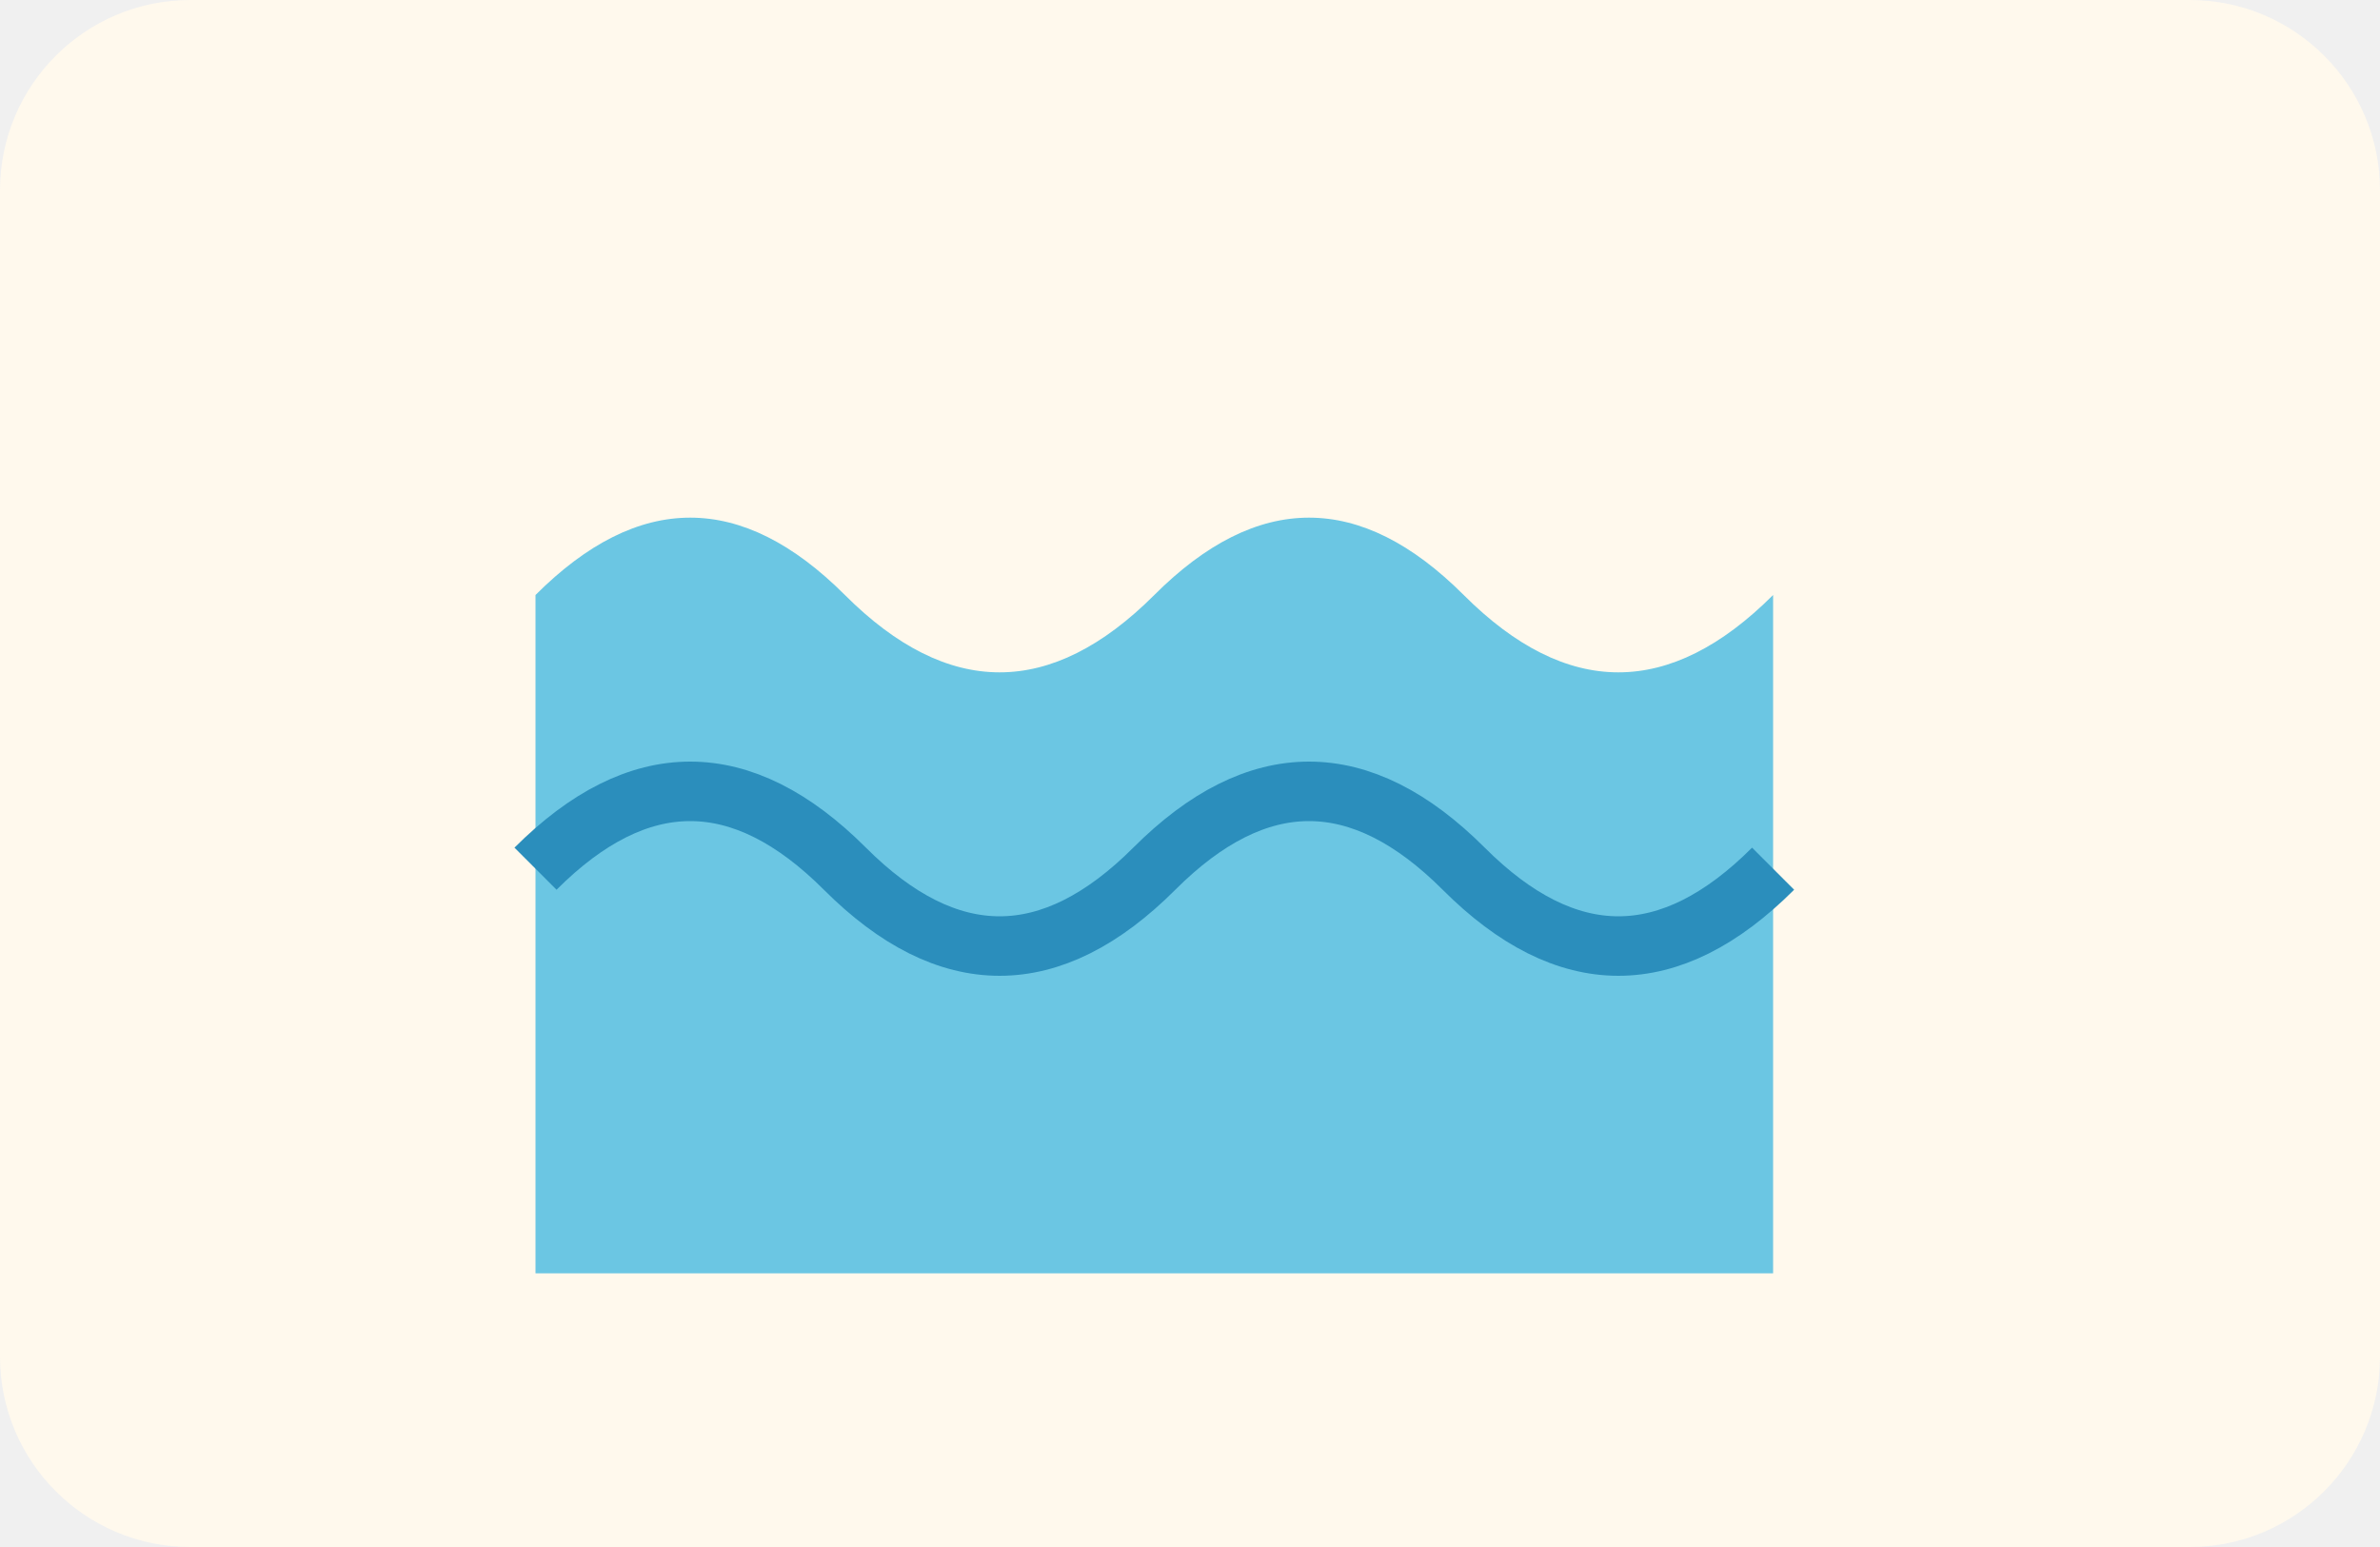
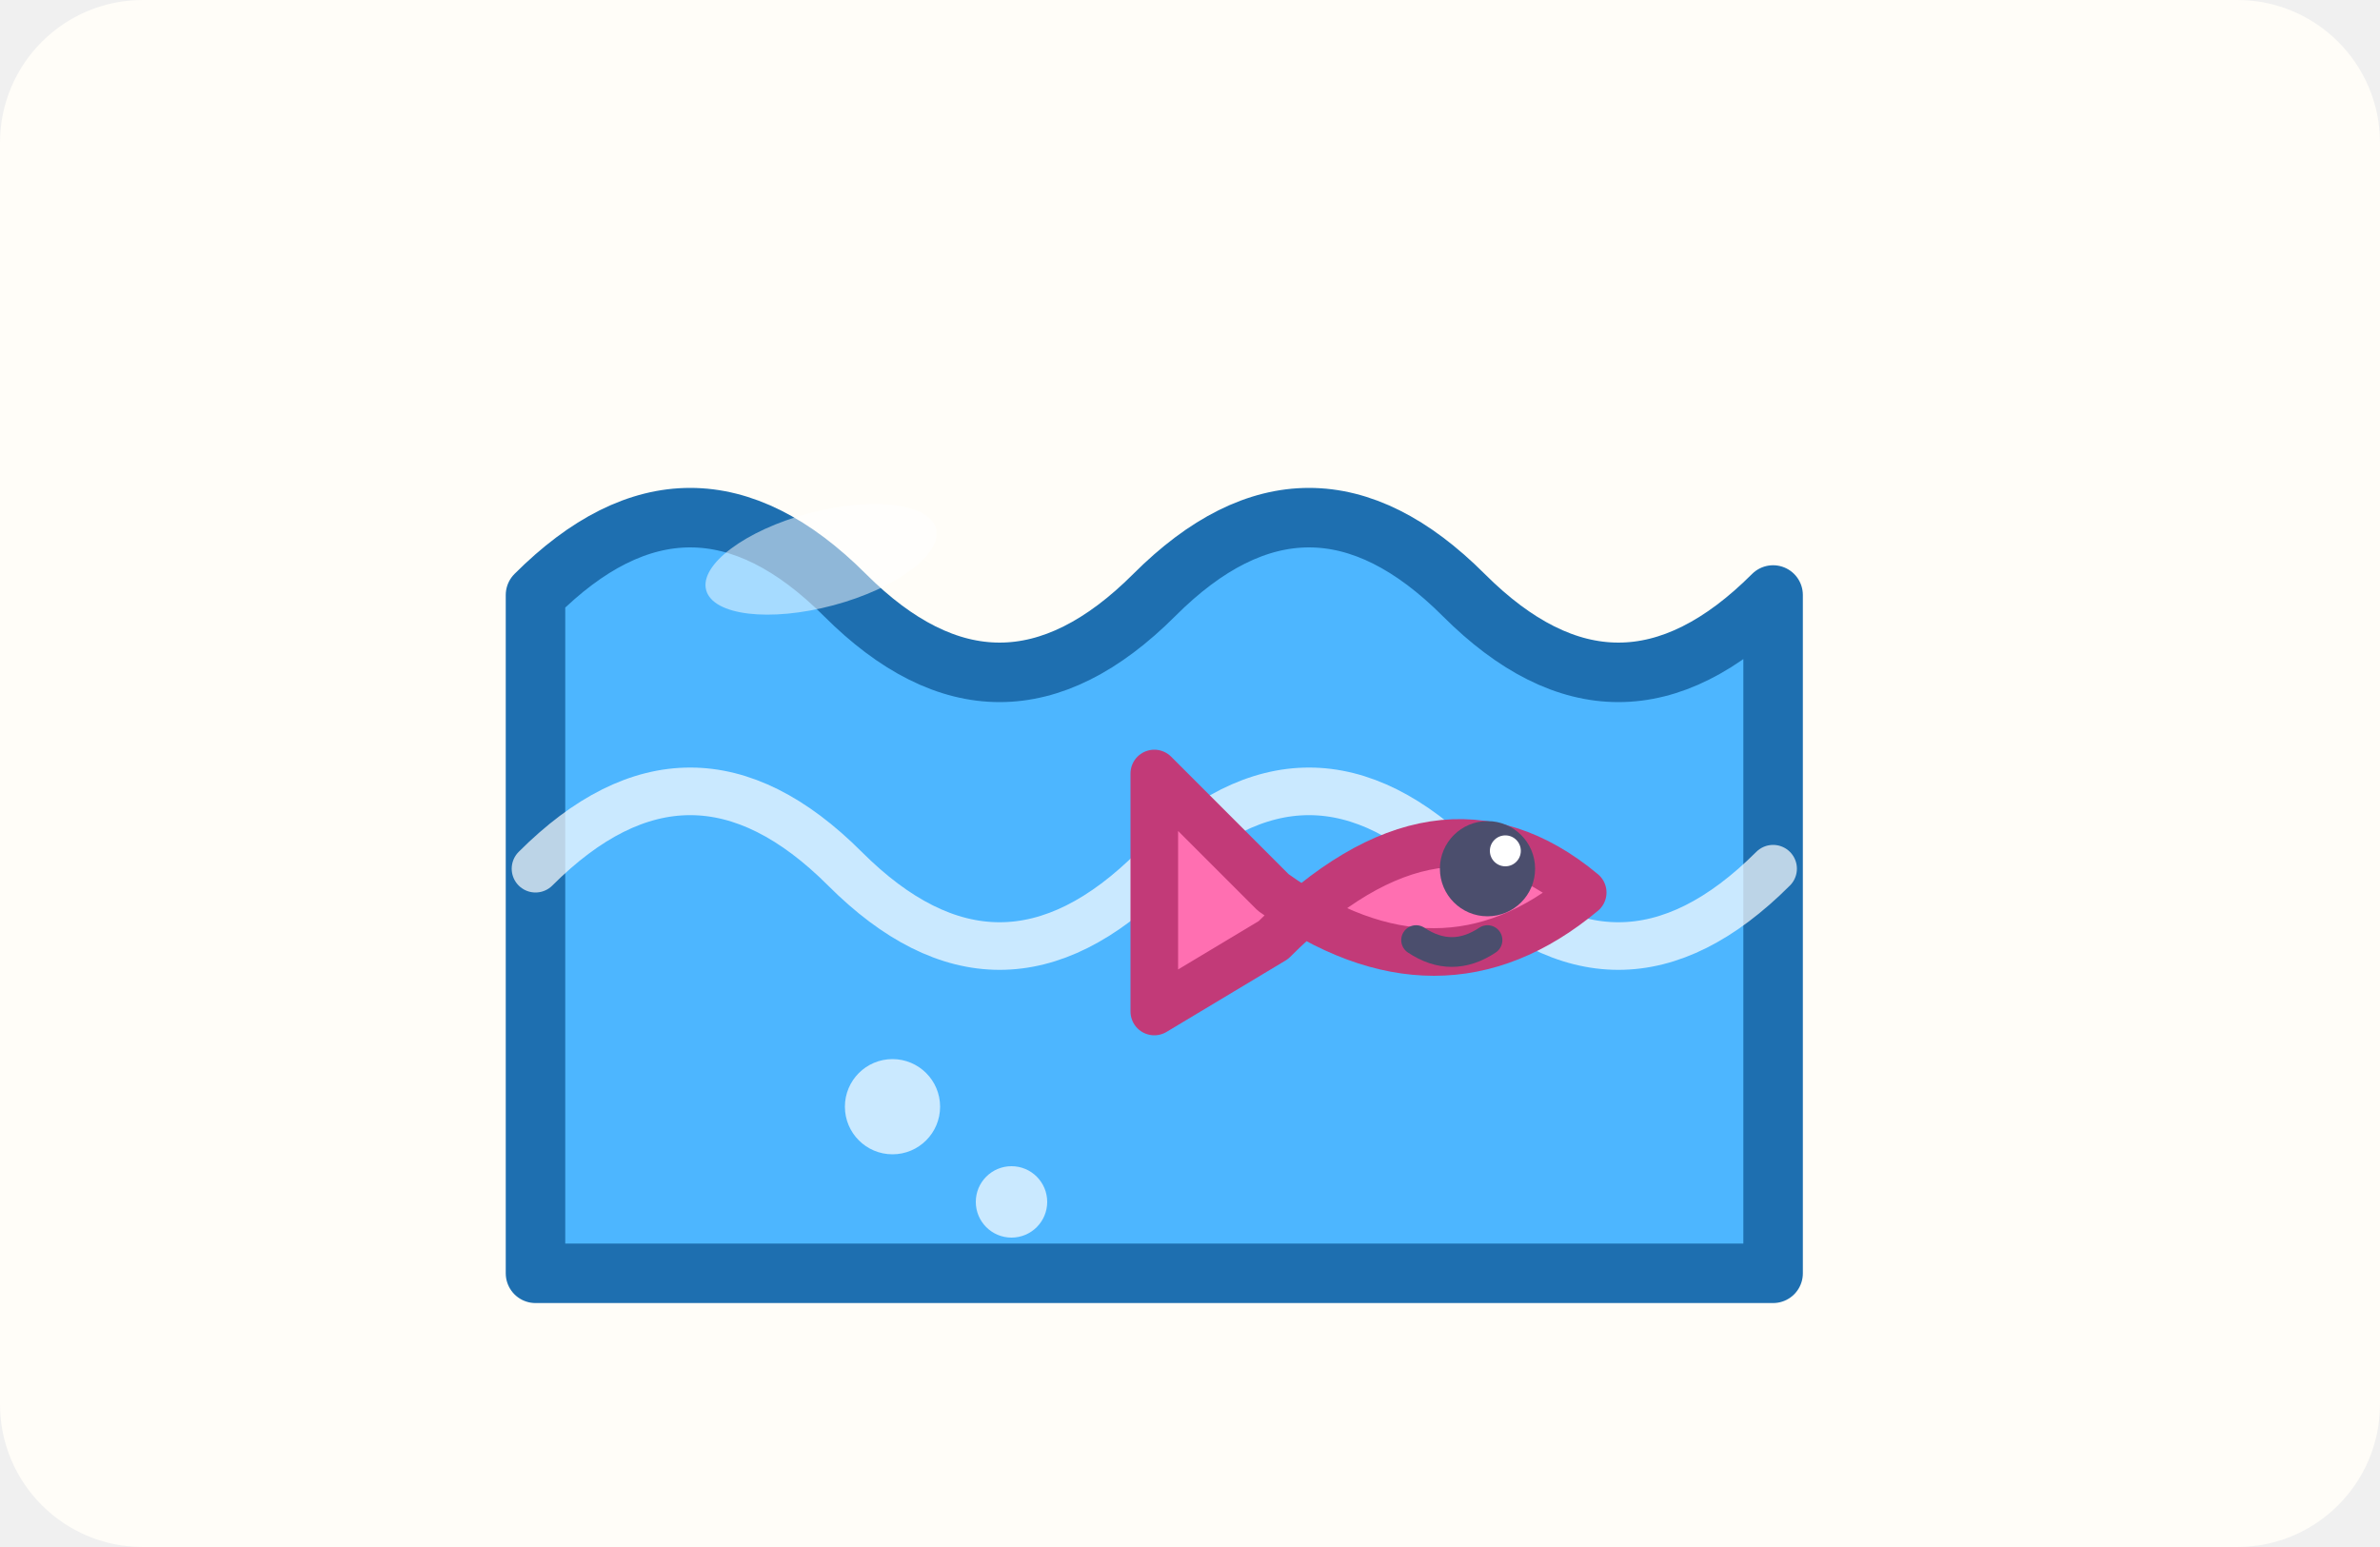
<svg xmlns="http://www.w3.org/2000/svg" viewBox="0 0 200 130">
-   <rect width="200" height="130" rx="16" fill="#fff9ed" />
+   <rect width="200" height="130" rx="12" fill="#fffdf8" />
  <g transform="translate(45,13)">
-     <g stroke-linejoin="round">
-       <path d="M0 37Q13 24 26 37T52 37T78 37T104 37V94H0Z" fill="#6bc6e3" />
-       <path d="M0 60Q13 47 26 60T52 60T78 60T104 60" fill="none" stroke="#2b8ebc" stroke-width="5" />
+     <g stroke-linejoin="round" stroke-linecap="round">
+       <path d="M0 37Q13 24 26 37T52 37T78 37T104 37V94H0Z" fill="#4DB6FF" stroke="#1e6fb0" stroke-width="5" />
+       <path d="M0 60Q13 47 26 60T52 60T78 60T104 60" fill="none" stroke="#fff" stroke-width="4" opacity="0.7" />
+       <ellipse cx="24" cy="34" rx="10" ry="4" fill="#fff" opacity="0.5" transform="rotate(-15 24 34)" />
+       <path d="M62 62L52 52V72L62 66Q76 52 88 62Q76 72 62 62Z" fill="#FF6FB1" stroke="#c23a78" stroke-width="4" />
+       <circle cx="80" cy="60" r="4" fill="#4B4E6D" />
+       <circle cx="81.5" cy="58.5" r="1.3" fill="#fff" />
+       <path d="M74 66Q77 68 80 66" fill="none" stroke="#4B4E6D" stroke-width="2.5" />
+       <circle cx="30" cy="80" r="4" fill="#fff" opacity="0.7" />
+       <circle cx="40" cy="88" r="3" fill="#fff" opacity="0.7" />
    </g>
  </g>
</svg>
